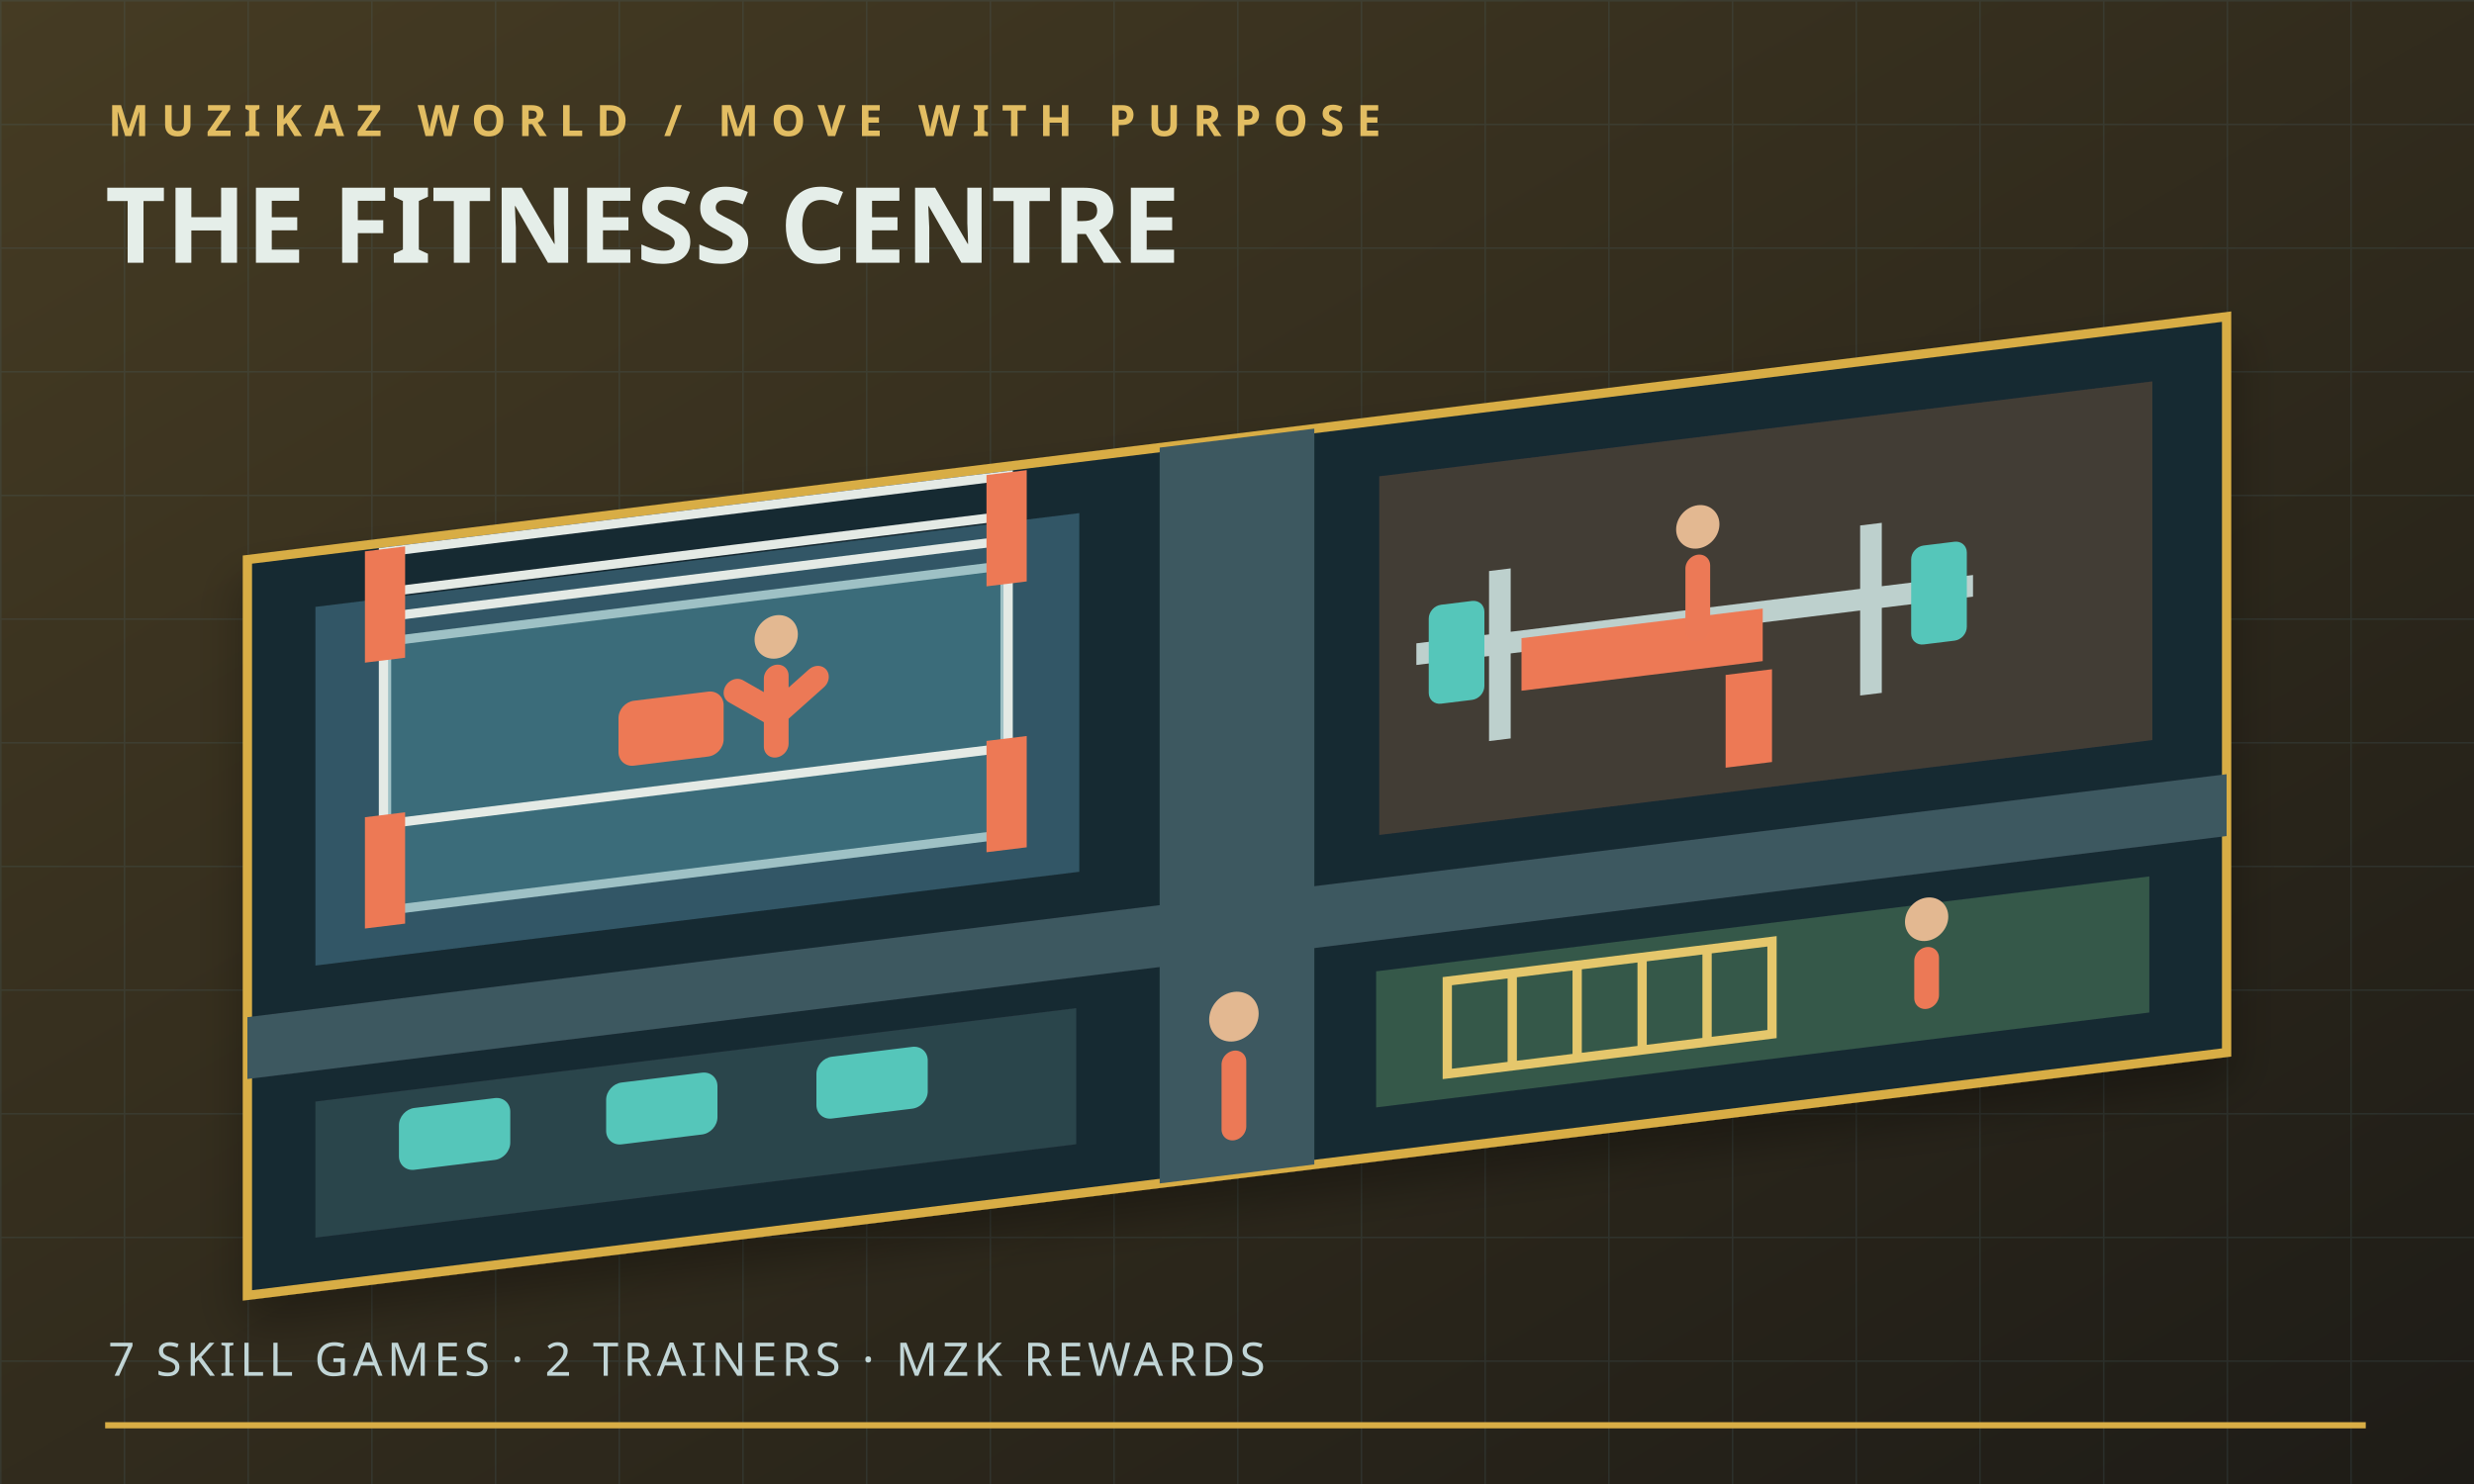
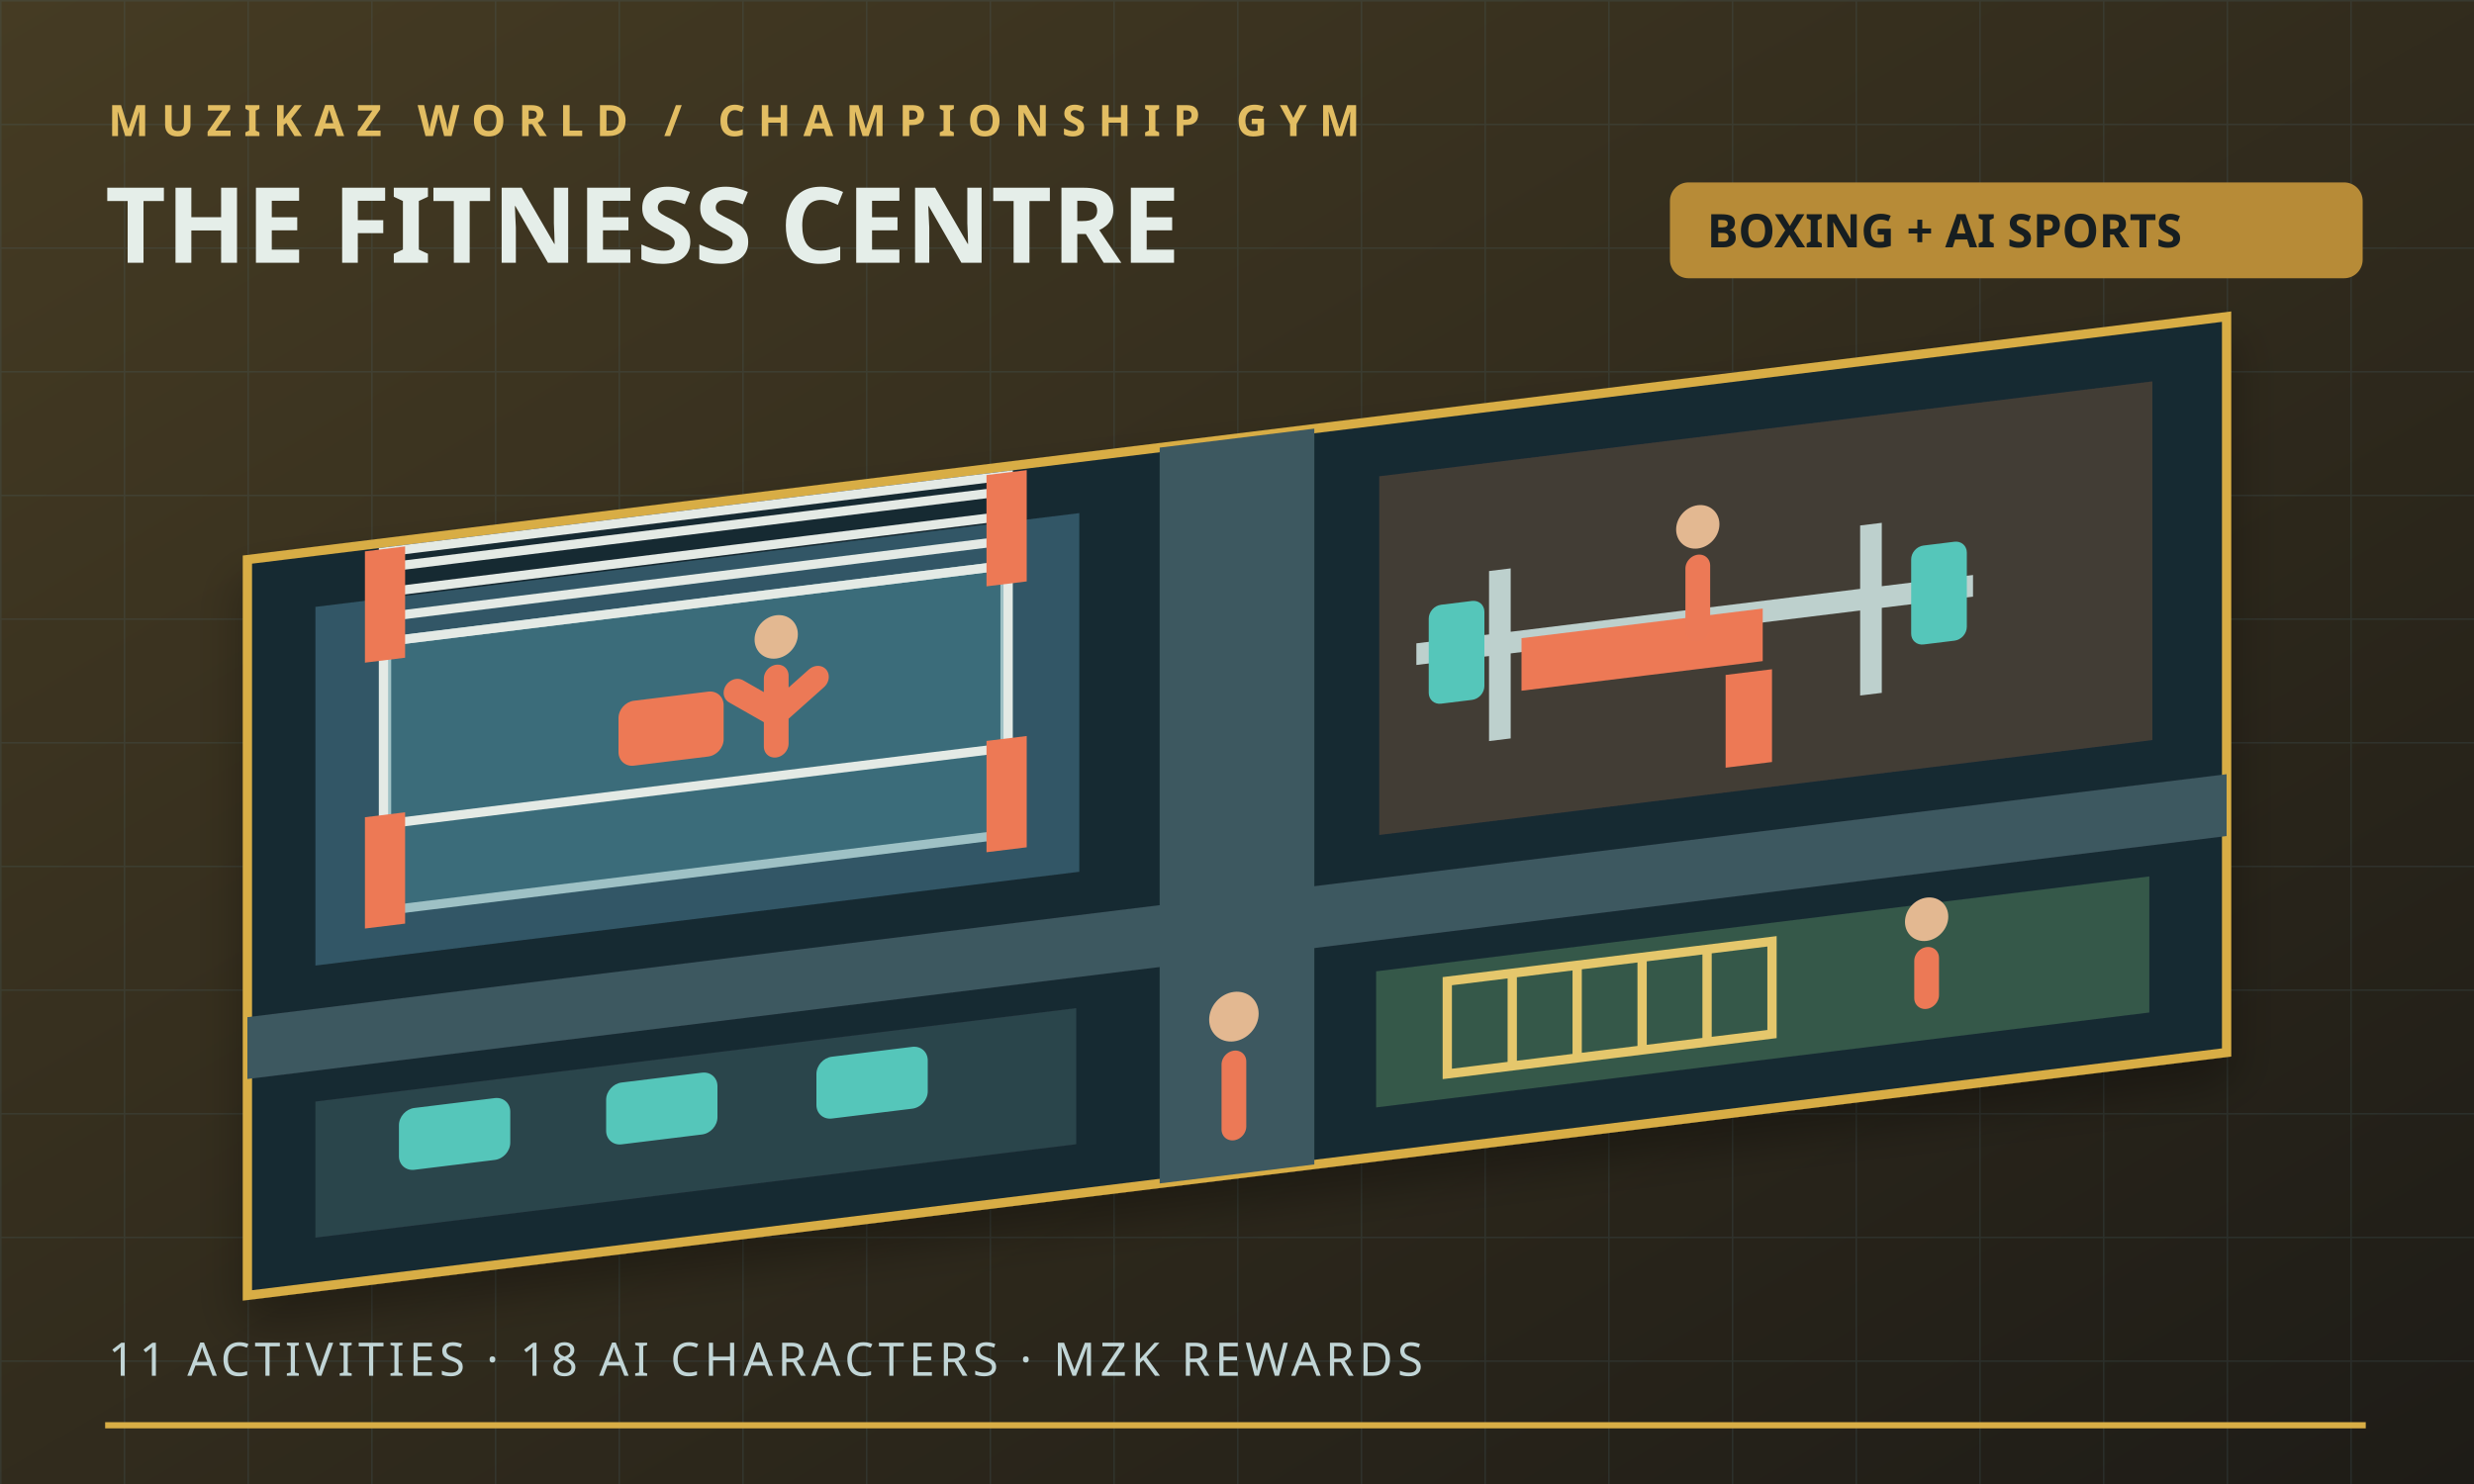
- <svg xmlns="http://www.w3.org/2000/svg" viewBox="0 0 800 480">
+ <svg xmlns="http://www.w3.org/2000/svg" viewBox="0 0 800 480" role="img" aria-labelledby="title desc">
  <defs>
    <linearGradient id="bg" x2="1" y2="1">
      <stop stop-color="#453b23" />
      <stop offset="1" stop-color="#1e1c17" />
    </linearGradient>
    <pattern id="grid" width="40" height="40" patternUnits="userSpaceOnUse">
      <path d="M40 0H0V40" fill="none" stroke="#52727d" stroke-opacity=".19" />
    </pattern>
    <filter id="shadow">
      <feDropShadow dx="0" dy="8" stdDeviation="8" flood-opacity=".3" />
    </filter>
  </defs>
  <path fill="url(#bg)" d="M0 0h800v480H0z" />
  <path fill="url(#grid)" d="M0 0h800v480H0z" />
  <g transform="translate(80 111) skewY(-7)" filter="url(#shadow)">
    <path d="M0 70h640v238H0z" fill="#192a33" stroke="#d8ad45" stroke-width="3" />
    <path d="M295 70h50v238h-50z" fill="#3d5860" />
    <path d="M0 218h640v20H0z" fill="#3d5860" />
    <path d="M22 88h247v116H22z" fill="#315766" />
    <path d="M45 102h200v87H45z" fill="#3a6c7a" stroke="#9ec1c5" stroke-width="3" />
    <g fill="none" stroke="#e4eae5" stroke-width="3">
      <path d="M44 101v-28h202v28M44 188v-27h202v27M44 78v90M246 78v90" />
-       <path d="M44 86h202M44 94h202" />
+       <path d="M44 78h202M44 86h202M44 94h202M44 102h202" />
    </g>
    <g fill="#ed7955">
      <path d="M38 72h13v36H38zM239 72h13v36h-13zM38 158h13v36H38zM239 158h13v36h-13z" />
      <rect x="120" y="131" width="34" height="21" rx="5" />
    </g>
    <path d="M366 88h250v116H366z" fill="#433d36" />
    <path d="M405 123v55m120-55v55m-147-31h180" stroke="#bdd0cd" stroke-width="7" />
    <path d="M412 146h78v17h-78zM478 166h15v30h-15z" fill="#ed7955" />
    <g fill="#55c6ba">
      <rect x="382" y="132" width="18" height="32" rx="4" />
      <rect x="538" y="132" width="18" height="32" rx="4" />
    </g>
    <path d="M365 248h250v44H365z" fill="#355949" />
    <g fill="none" stroke="#e5c76c" stroke-width="3">
      <path d="M388 254h105v30H388zM409 254v30m21-30v30m21-30v30m21-30v30" />
    </g>
    <path d="M22 248h246v44H22z" fill="#2c444b" />
    <g fill="#55c6ba">
      <rect x="49" y="254" width="36" height="20" rx="5" />
      <rect x="116" y="254" width="36" height="20" rx="5" />
      <rect x="184" y="254" width="36" height="20" rx="5" />
    </g>
    <g fill="#e3b891">
      <circle cx="171" cy="116" r="7" />
      <circle cx="469" cy="117" r="7" />
      <circle cx="543" cy="253" r="7" />
      <circle cx="319" cy="257" r="8" />
    </g>
    <g stroke="#ec7957" stroke-width="8" stroke-linecap="round">
      <path d="M171 129v22m0-10-13-9m13 9 13-10M469 130v20M543 266v12M319 272v21" />
    </g>
  </g>
  <g font-family="system-ui,sans-serif">
-     <text x="35" y="44" fill="#e2bd62" font-size="14" font-weight="600" letter-spacing="4">MUZIKAZ WORLD / MOVE WITH PURPOSE</text>
+     <text x="35" y="44" fill="#e2bd62" font-size="14" font-weight="600" letter-spacing="4">MUZIKAZ WORLD / CHAMPIONSHIP GYM</text>
    <text x="34" y="85" fill="#e5eee9" font-size="34" font-weight="750">THE FITNESS CENTRE</text>
-     <text x="35" y="445" fill="#c1d5d6" font-size="15" letter-spacing="1.5">7 SKILL GAMES · 2 TRAINERS · MZK REWARDS</text>
+     <rect x="540" y="59" width="224" height="31" rx="6" fill="#b78b37" />
+     <text x="552" y="80" fill="#171e20" font-size="15" font-weight="700">BOXING + AI SPORTS</text>
+     <text x="35" y="445" fill="#c1d5d6" font-size="15" letter-spacing="1.5">11 ACTIVITIES · 18 AI CHARACTERS · MZK REWARDS</text>
    <path d="M34 461h731" stroke="#d8ad45" stroke-width="2" />
  </g>
</svg>
